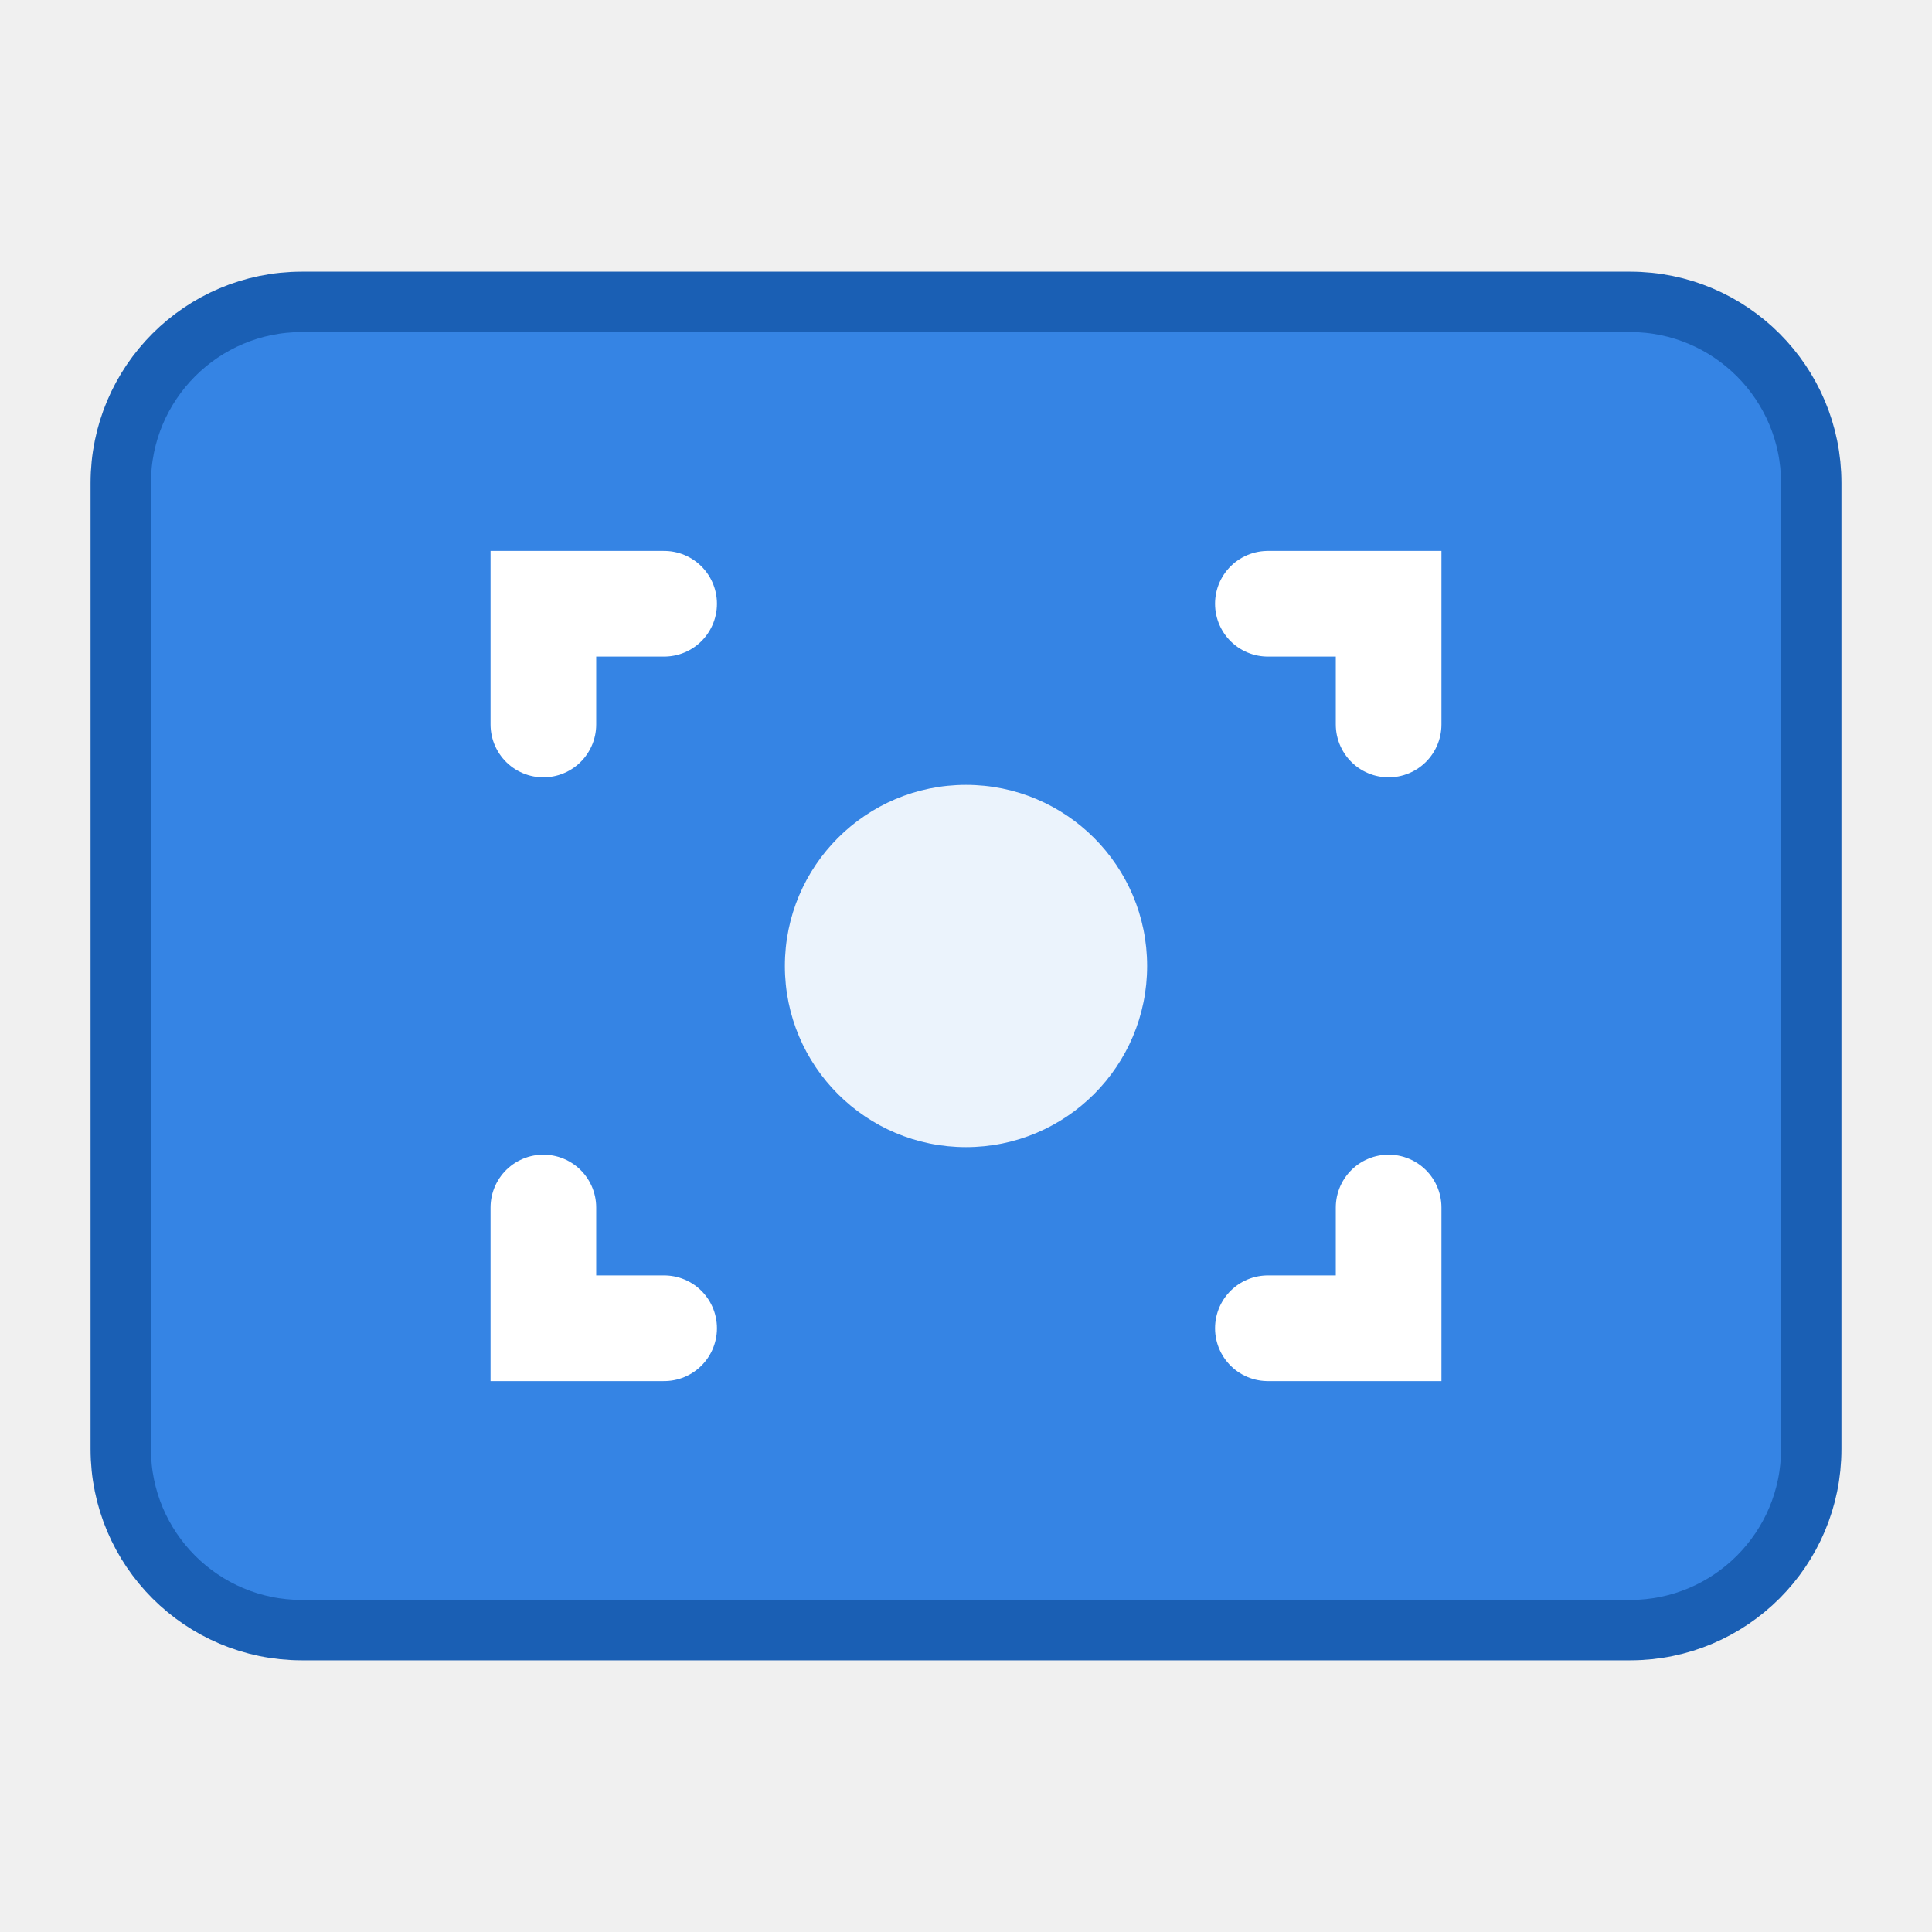
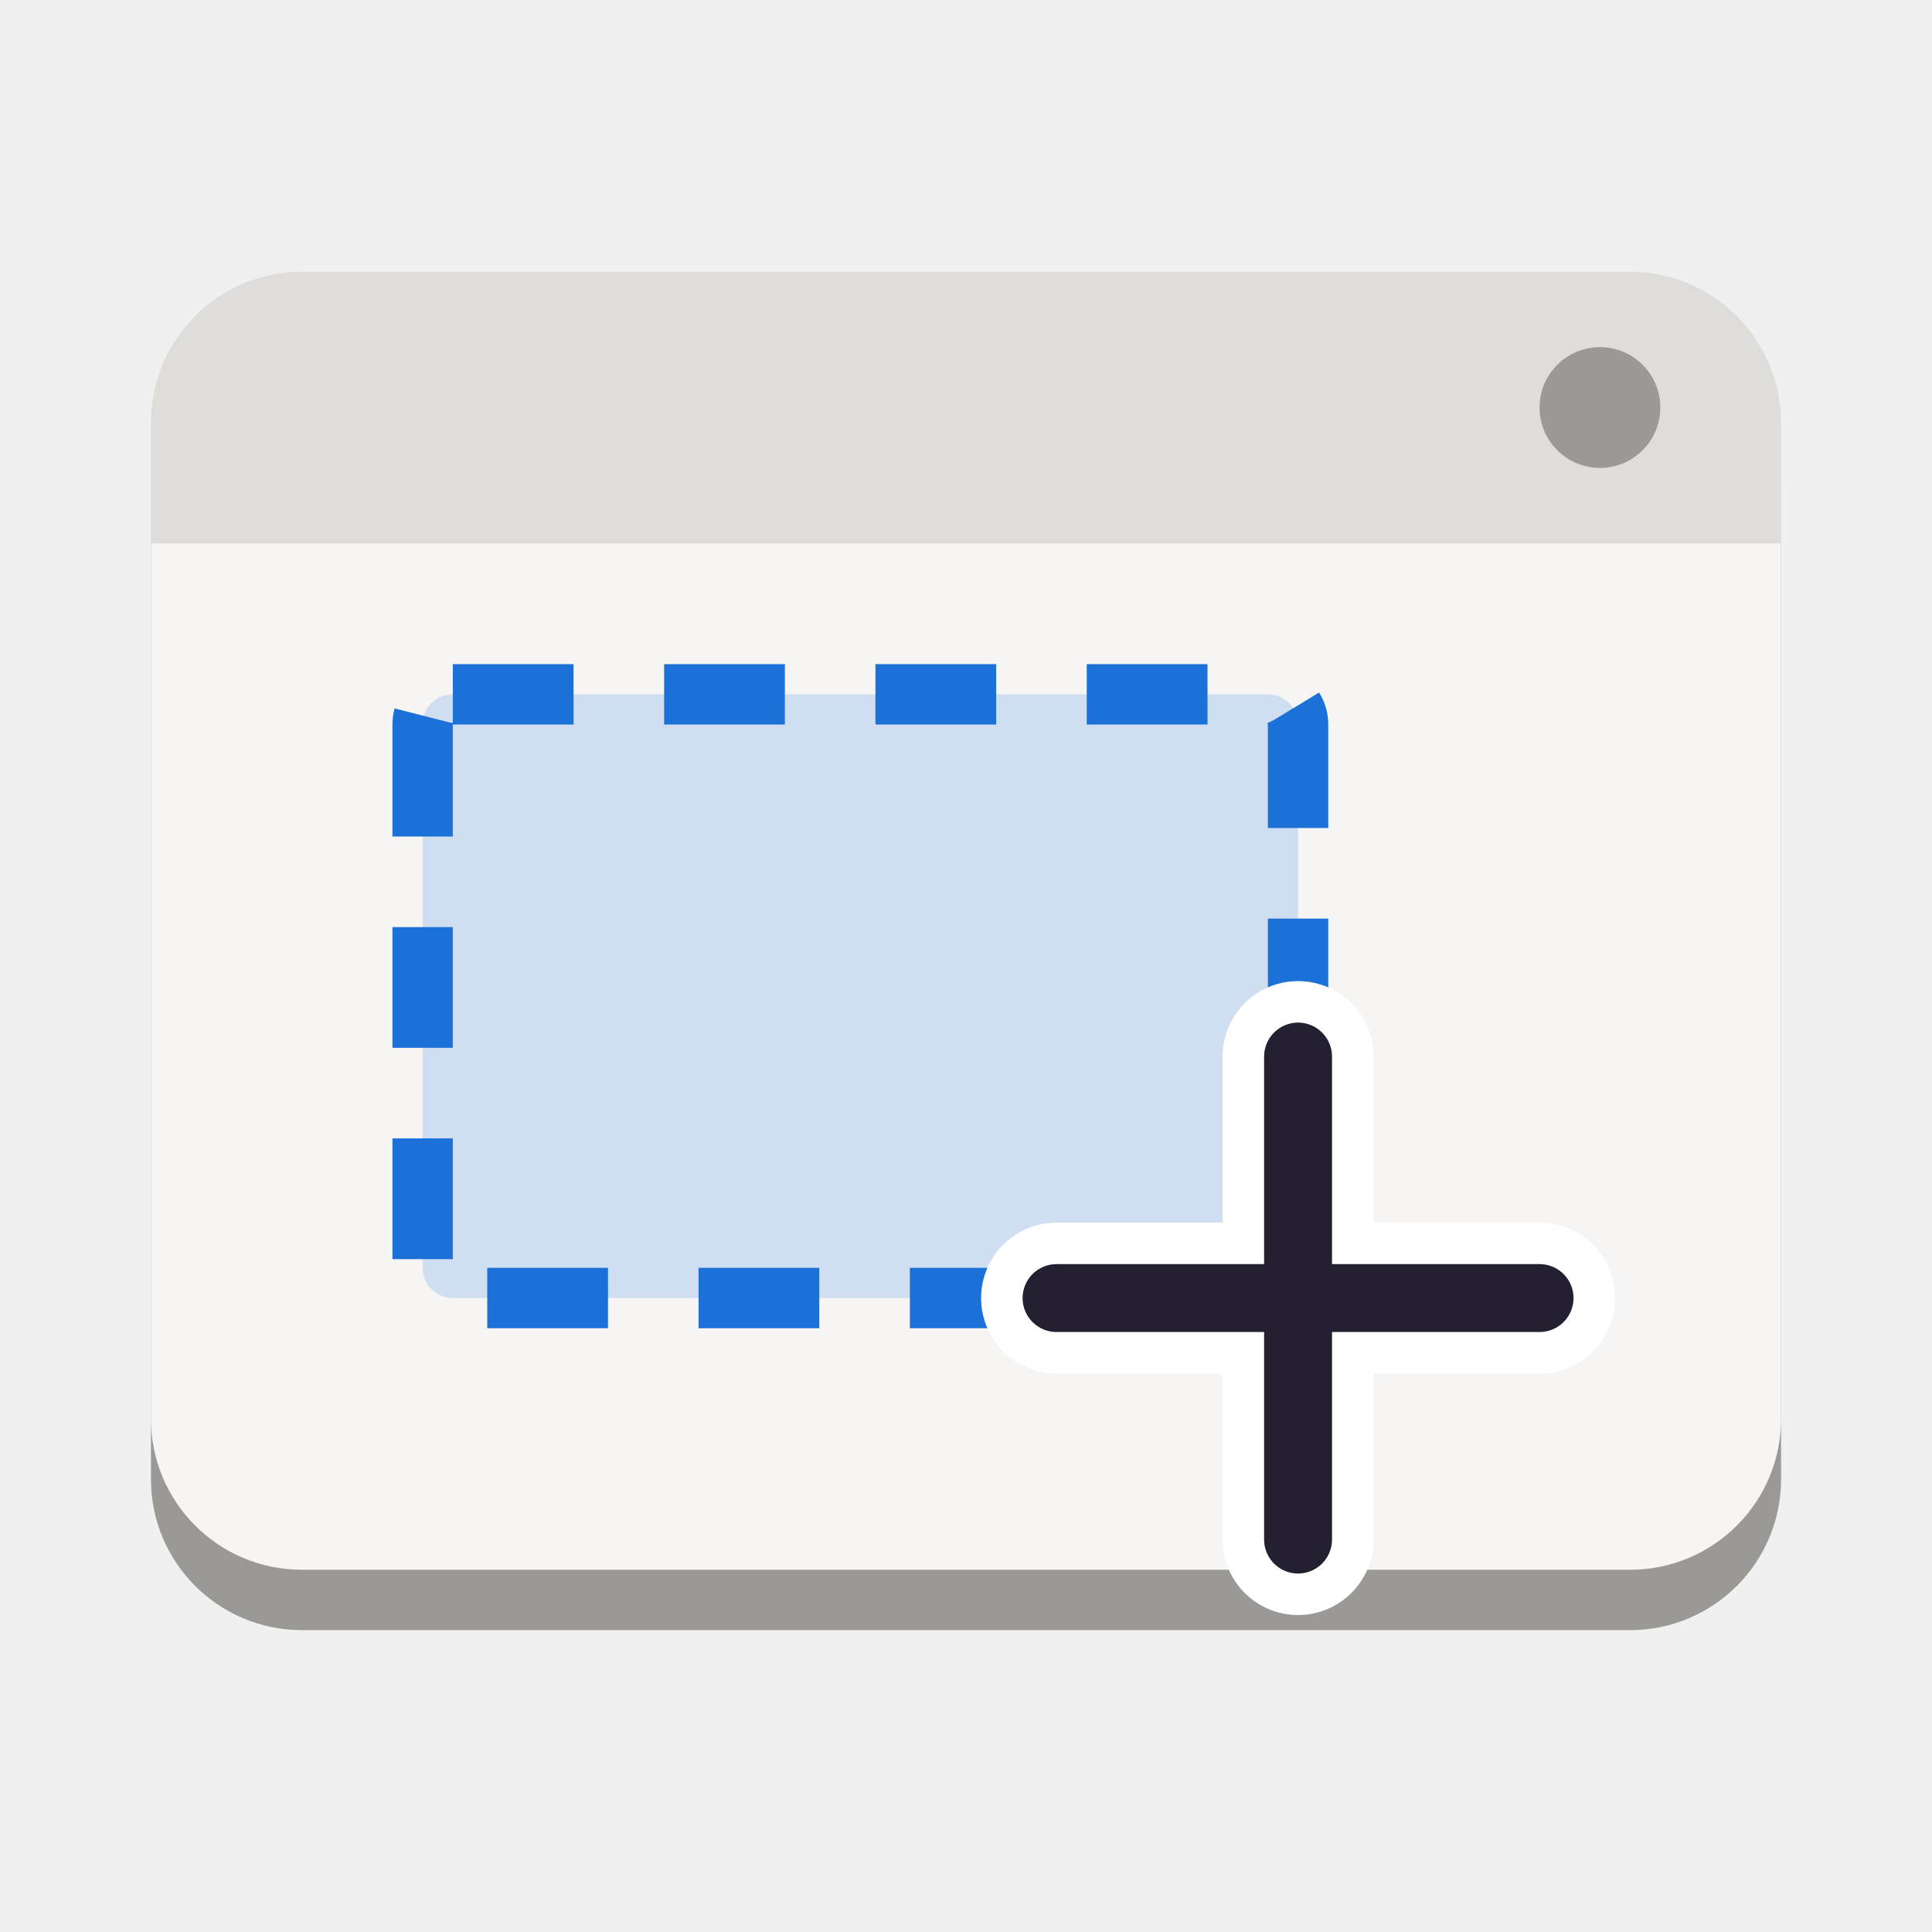
- <svg xmlns="http://www.w3.org/2000/svg" width="64" height="64" viewBox="0 0 64 64">
-   <rect x="4" y="10" width="56" height="44" rx="6" fill="#3584e4" />
-   <rect x="4" y="10" width="56" height="44" rx="6" fill="none" stroke="#1a5fb4" stroke-width="2" />
-   <g fill="none" stroke="#ffffff" stroke-width="3.5" stroke-linecap="round">
-     <path d="M18 24v-4h4" />
-     <path d="M46 24v-4h-4" />
-     <path d="M18 40v4h4" />
-     <path d="M46 40v4h-4" />
+ <svg xmlns="http://www.w3.org/2000/svg" width="128" height="128" viewBox="0 0 128 128">
+   <rect x="10" y="22" width="108" height="86" rx="10" fill="#9a9996" />
+   <rect x="10" y="18" width="108" height="86" rx="10" fill="#f6f5f4" />
+   <path d="M20 18h88a10 10 0 0 1 10 10v8H10v-8a10 10 0 0 1 10-10z" fill="#deddda" />
+   <circle cx="106" cy="27" r="4" fill="#9a9996" />
+   <rect x="28" y="46" width="58" height="40" rx="2" fill="#3584e4" fill-opacity="0.2" stroke="#1c71d8" stroke-width="4" stroke-dasharray="8 6" />
+   <g stroke-linecap="round">
+     <path d="M86 70v32M70 86h32" stroke="#ffffff" stroke-width="10" />
+     <path d="M86 70v32M70 86h32" stroke="#241f31" stroke-width="4.5" />
  </g>
-   <circle cx="32" cy="32" r="6" fill="#ffffff" fill-opacity="0.9" />
</svg>
